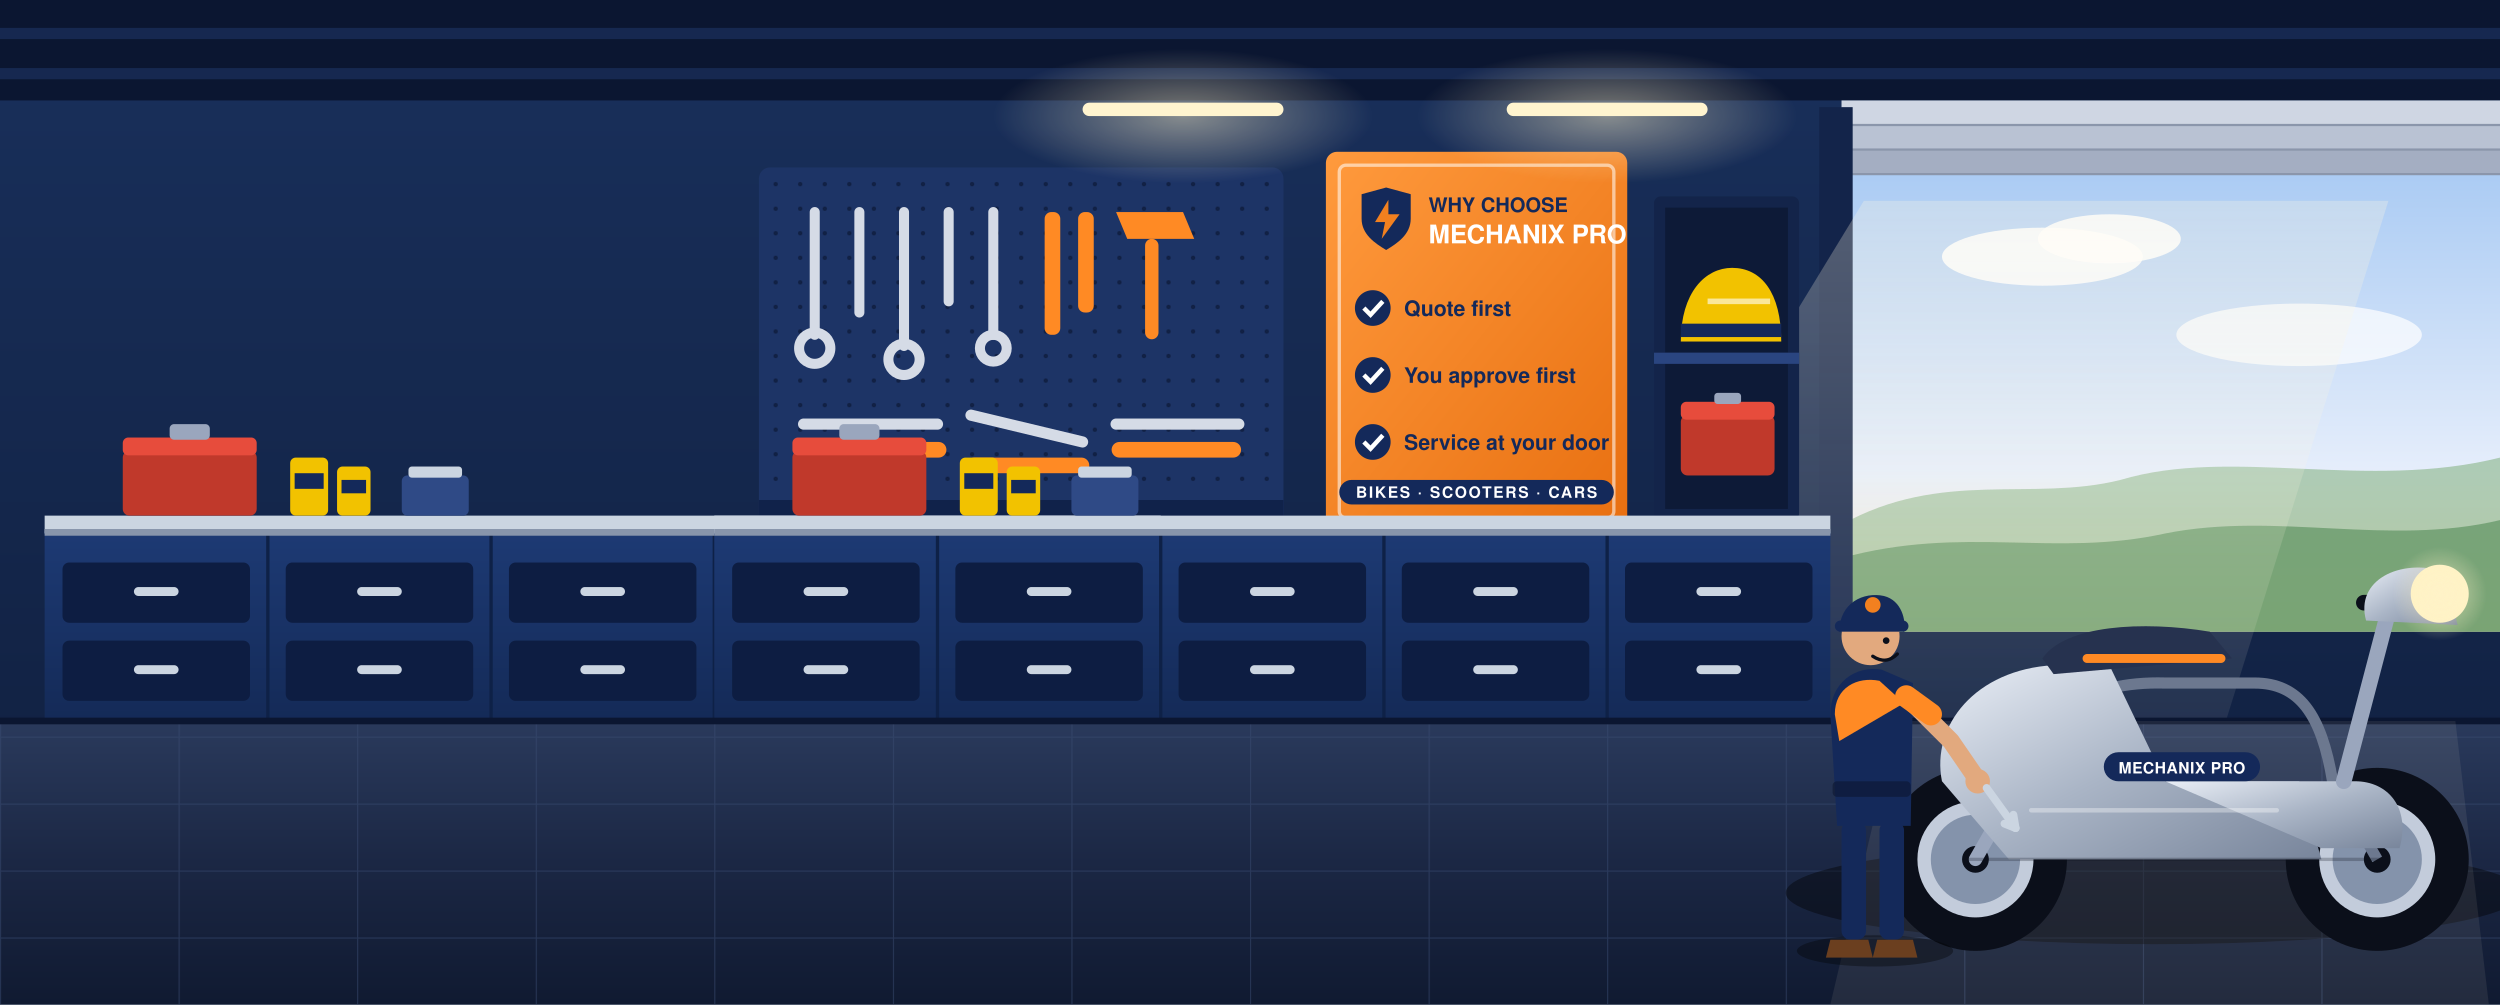
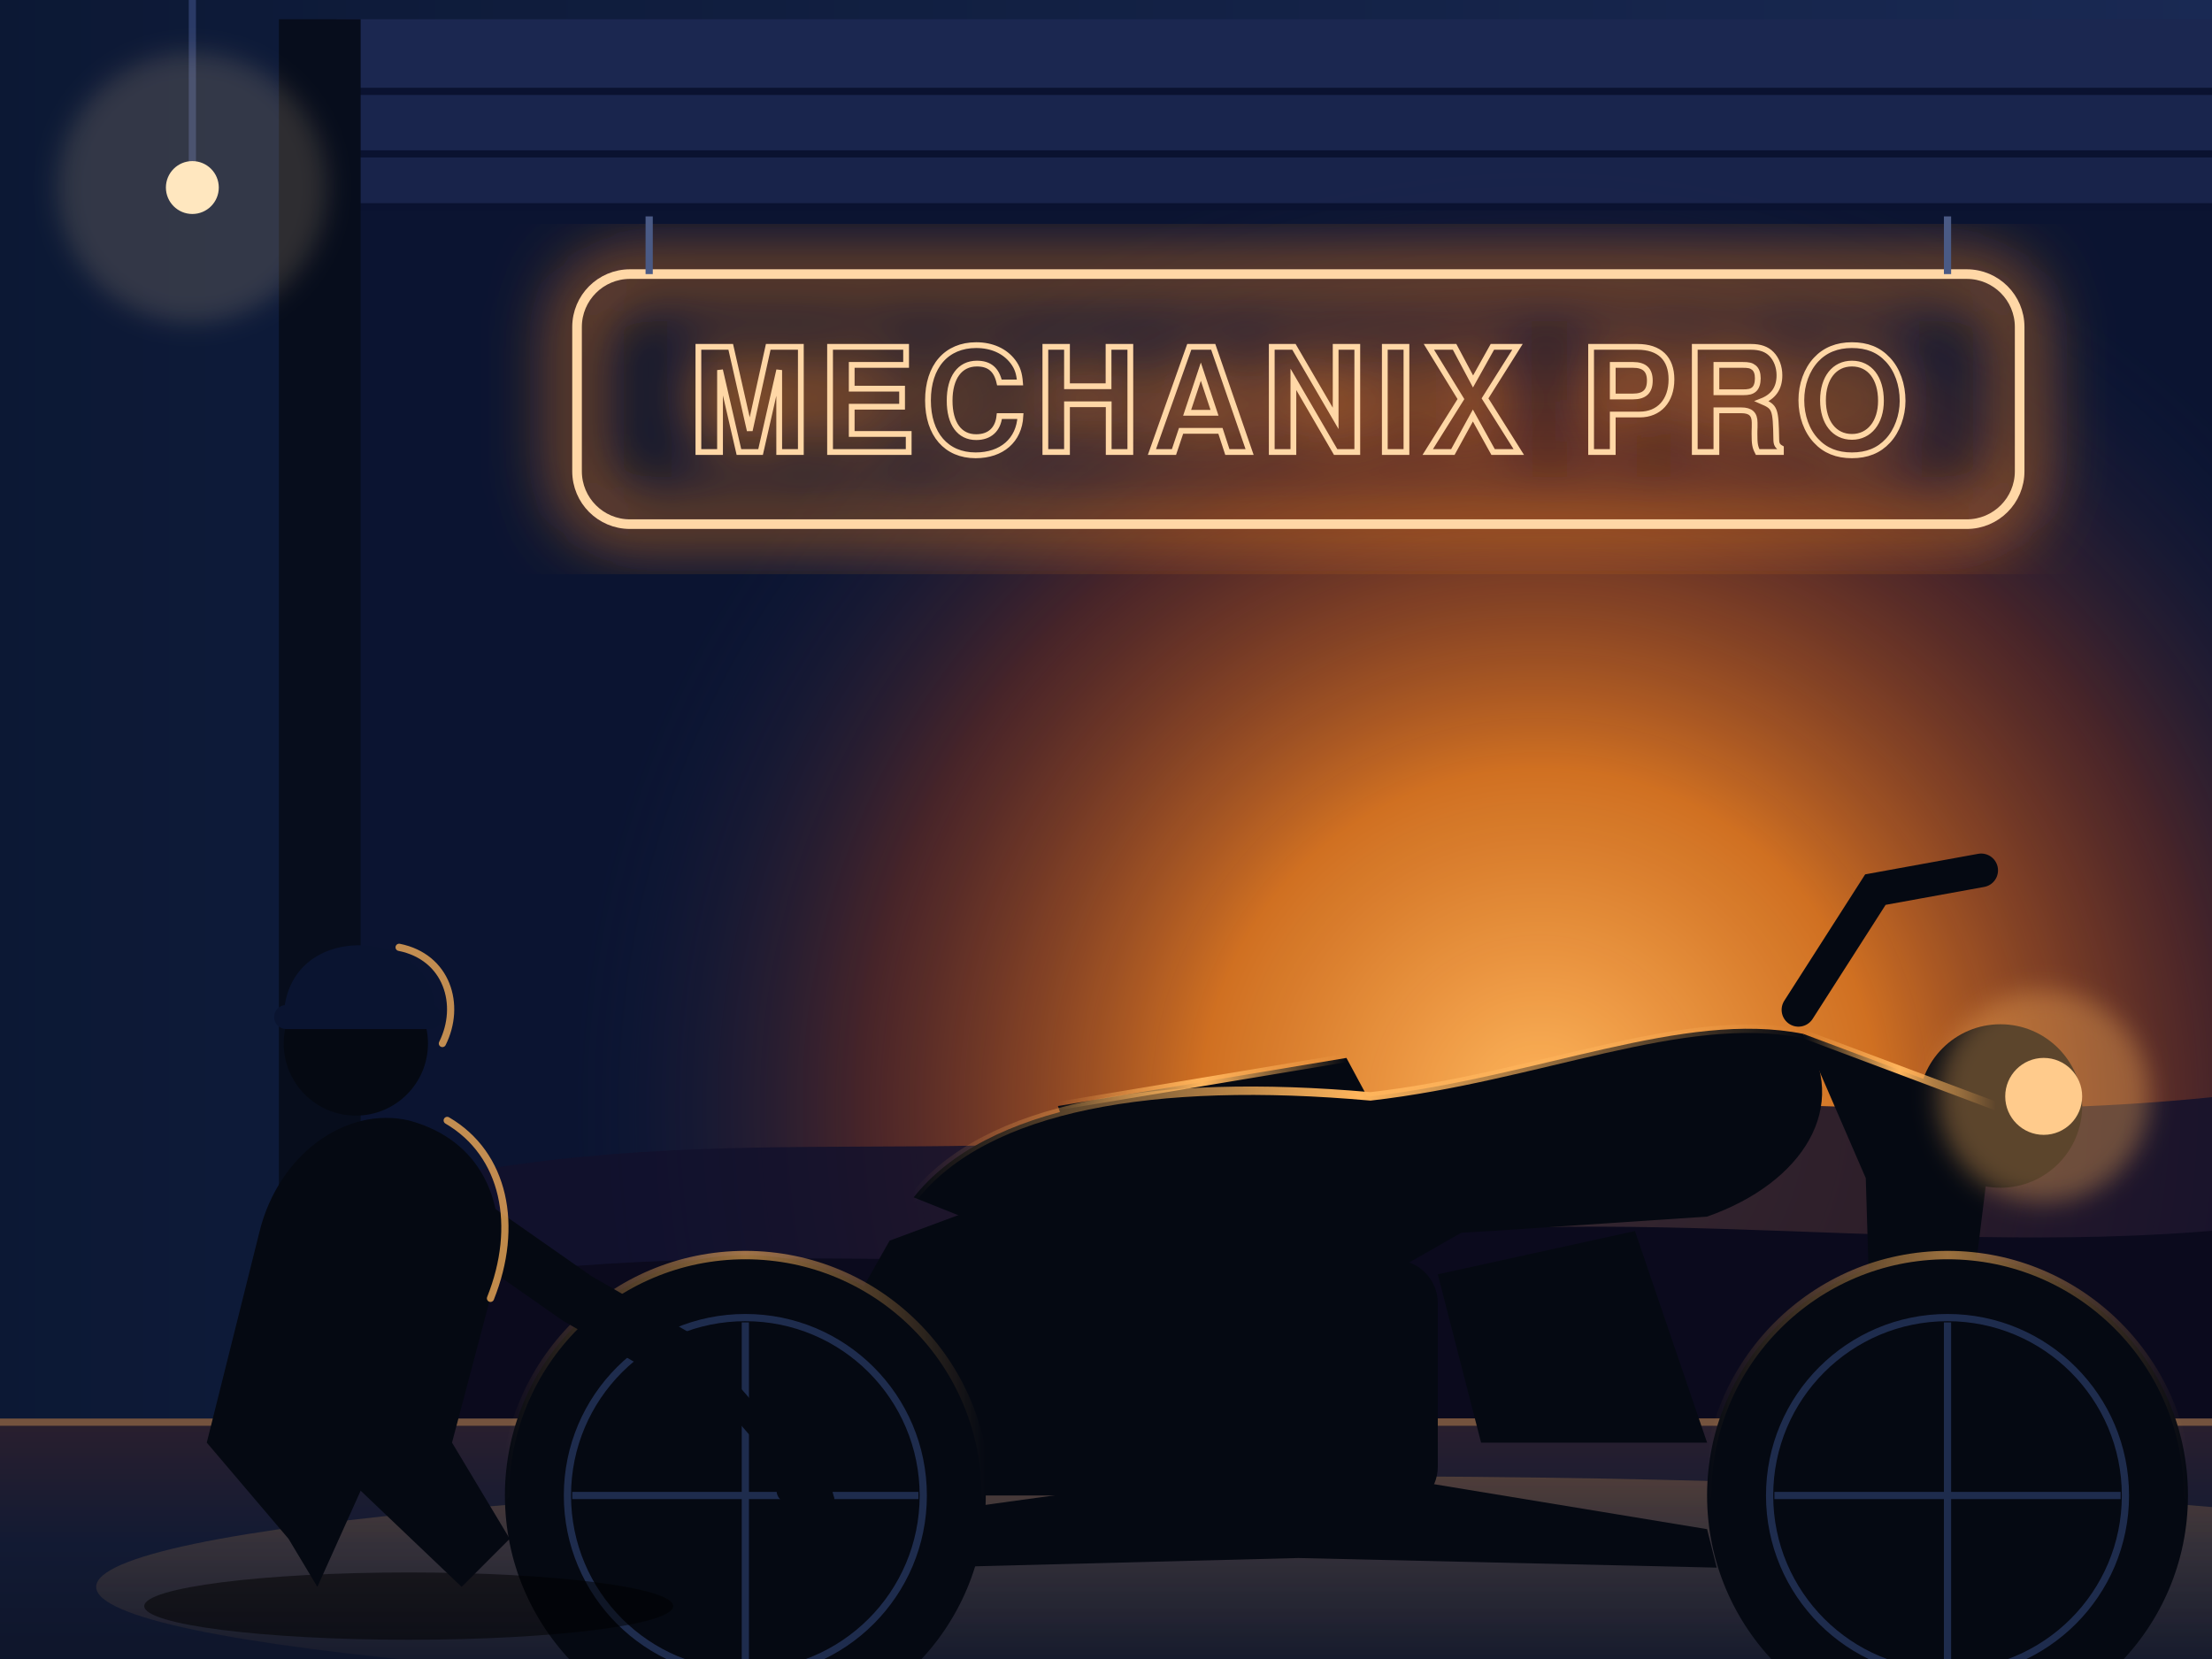
- <svg xmlns="http://www.w3.org/2000/svg" viewBox="-640 0 2240 900" width="2240" height="900" preserveAspectRatio="xMidYMid slice" role="img" aria-labelledby="t d">
+ <svg xmlns="http://www.w3.org/2000/svg" viewBox="620 100 920 690" width="920" height="690" preserveAspectRatio="xMidYMid meet" role="img" aria-labelledby="t d">
  <style>
- .lampg{animation:lamp 5s ease-in-out infinite}.shaft{animation:shaft 9s ease-in-out infinite}.dust{animation:dust 10s linear infinite;opacity:0}.d2{animation-delay:3s}.d3{animation-delay:6s}.d4{animation-delay:8s}
- @keyframes lamp{0%,100%{opacity:.85}50%{opacity:1}}
- @keyframes shaft{0%,100%{opacity:.5}50%{opacity:.8}}
- @keyframes dust{0%{opacity:0;transform:translate(0,0)}20%{opacity:.7}100%{opacity:0;transform:translate(30px,-90px)}}
- @media (prefers-reduced-motion:reduce){*{animation:none!important}.dust{opacity:0}}
+ .neon{animation:neon 6s linear infinite}
+ .sun{animation:sun 8s ease-in-out infinite;transform-origin:1260px 560px}
+ .bulb{animation:bulb 4s ease-in-out infinite}.b2{animation-delay:1.3s}.b3{animation-delay:2.6s}
+ .ember{animation:ember 7s linear infinite;opacity:0}.e2{animation-delay:1.4s}.e3{animation-delay:2.8s}.e4{animation-delay:4.2s}.e5{animation-delay:5.6s}
+ .arm{animation:arm 2.4s ease-in-out infinite;transform-origin:800px 598px}
+ .w1{animation:spin 14s linear infinite;transform-origin:930px 722px}.w2{animation:spin 14s linear infinite;transform-origin:1430px 722px}
+ @keyframes neon{0%,19%,21%,60%,62%,100%{opacity:1}20%,61%{opacity:.78}}
+ @keyframes sun{0%,100%{transform:scale(1);opacity:.95}50%{transform:scale(1.04);opacity:1}}
+ @keyframes bulb{0%,100%{opacity:.8}50%{opacity:1}}
+ @keyframes ember{0%{opacity:0;transform:translate(0,0)}12%{opacity:.9}100%{opacity:0;transform:translate(40px,-220px)}}
+ @keyframes arm{0%,100%{transform:rotate(-5deg)}50%{transform:rotate(7deg)}}
+ @keyframes spin{to{transform:rotate(360deg)}}
+ @media (prefers-reduced-motion:reduce){*{animation:none!important}.ember{opacity:0}}
</style>
  <defs>
-     <linearGradient id="wall" x1="0" y1="0" x2="0" y2="1">
-       <stop offset="0" stop-color="#19305c" />
-       <stop offset="1" stop-color="#0f1d3b" />
+     <linearGradient id="bg" x1="0" y1="0" x2="1" y2="0">
+       <stop offset="0" stop-color="#070d1c" />
+       <stop offset=".45" stop-color="#0d1a38" />
+       <stop offset="1" stop-color="#1a2a55" />
    </linearGradient>
+     <radialGradient id="dusk" cx=".5" cy=".5" r=".5">
+       <stop offset="0" stop-color="#ffb55c" />
+       <stop offset=".35" stop-color="#f2801f" stop-opacity=".85" />
+       <stop offset=".7" stop-color="#b8431a" stop-opacity=".35" />
+       <stop offset="1" stop-color="#14295a" stop-opacity="0" />
+     </radialGradient>
    <linearGradient id="floor" x1="0" y1="0" x2="0" y2="1">
-       <stop offset="0" stop-color="#2a3a5c" />
-       <stop offset=".5" stop-color="#1b2744" />
-       <stop offset="1" stop-color="#101a31" />
+       <stop offset="0" stop-color="#2a1f2e" />
+       <stop offset=".25" stop-color="#121a33" />
+       <stop offset="1" stop-color="#060b18" />
    </linearGradient>
-     <linearGradient id="sky" x1="0" y1="0" x2="0" y2="1">
-       <stop offset="0" stop-color="#9ec4f2" />
-       <stop offset=".7" stop-color="#e6eefb" />
-       <stop offset="1" stop-color="#fbe7c8" />
+     <linearGradient id="rim" x1="0" y1="0" x2="1" y2="0">
+       <stop offset="0" stop-color="#ffb55c" stop-opacity="0" />
+       <stop offset=".5" stop-color="#ffb55c" />
+       <stop offset="1" stop-color="#ffb55c" stop-opacity="0" />
    </linearGradient>
-     <linearGradient id="cab" x1="0" y1="0" x2="0" y2="1">
-       <stop offset="0" stop-color="#1d3a74" />
-       <stop offset="1" stop-color="#142a57" />
+     <linearGradient id="fade" x1="0" y1="0" x2="1" y2="0">
+       <stop offset="0" stop-color="#070d1c" stop-opacity=".95" />
+       <stop offset=".55" stop-color="#070d1c" stop-opacity=".25" />
+       <stop offset="1" stop-color="#070d1c" stop-opacity="0" />
    </linearGradient>
-     <linearGradient id="silver" x1="0" y1="0" x2="1" y2="1">
-       <stop offset="0" stop-color="#e9eef6" />
-       <stop offset=".5" stop-color="#aab5c6" />
-       <stop offset="1" stop-color="#78859b" />
+     <linearGradient id="refl" x1="0" y1="0" x2="0" y2="1">
+       <stop offset="0" stop-color="#ffb55c" stop-opacity=".35" />
+       <stop offset="1" stop-color="#ffb55c" stop-opacity="0" />
    </linearGradient>
-     <linearGradient id="orange" x1="0" y1="0" x2="1" y2="1">
-       <stop offset="0" stop-color="#ff9a3d" />
-       <stop offset="1" stop-color="#e86f10" />
-     </linearGradient>
-     <radialGradient id="glow" cx=".5" cy=".5" r=".5">
-       <stop offset="0" stop-color="#fff2c9" stop-opacity=".95" />
-       <stop offset="1" stop-color="#fff2c9" stop-opacity="0" />
-     </radialGradient>
-     <linearGradient id="beam" x1="0" y1="0" x2="0" y2="1">
-       <stop offset="0" stop-color="#fff7e0" stop-opacity=".55" />
-       <stop offset="1" stop-color="#fff7e0" stop-opacity="0" />
-     </linearGradient>
-     <pattern id="holes" width="22" height="22" patternUnits="userSpaceOnUse">
-       <circle cx="11" cy="11" r="2" fill="#0d1a37" opacity=".7" />
-     </pattern>
-     <pattern id="tile" width="160" height="60" patternUnits="userSpaceOnUse">
-       <path d="M0 0H160M0 0V60" stroke="#3a4b72" stroke-width="2" opacity=".5" fill="none" />
-     </pattern>
+     <filter id="blur" x="-20%" y="-20%" width="140%" height="140%">
+       <feGaussianBlur stdDeviation="14" />
+     </filter>
+     <filter id="blur2" x="-20%" y="-20%" width="140%" height="140%">
+       <feGaussianBlur stdDeviation="5" />
+     </filter>
  </defs>
-   <rect x="-640" width="2240" height="900" fill="url(#wall)" />
-   <rect x="-640" y="0" width="2240" height="90" fill="#0b1631" />
-   <g stroke="#162850" stroke-width="10">
-     <path d="M-640 30H1600M-640 66H1600" />
+   <rect x="0" y="0" width="1600" height="900" fill="url(#bg)" />
+   <g>
+     <rect x="760" y="130" width="840" height="560" fill="#0b1431" />
+     <circle class="sun" cx="1260" cy="560" r="400" fill="url(#dusk)" />
+     <path d="M760 600 C900 560 1020 590 1140 566 C1280 540 1420 580 1600 548 V690 H760Z" fill="#12102b" opacity=".85" />
+     <path d="M760 640 C920 608 1040 636 1180 616 C1320 598 1460 630 1600 604 V690 H760Z" fill="#0b0a1d" />
+     <g fill="#1b2750">
+       <rect x="760" y="108" width="840" height="30" />
+       <rect x="760" y="138" width="840" height="26" opacity=".9" />
+       <rect x="760" y="164" width="840" height="22" opacity=".8" />
+     </g>
+     <g stroke="#0a1230" stroke-width="3">
+       <path d="M760 138H1600M760 164H1600M760 186H1600" />
+     </g>
+     <rect x="736" y="108" width="34" height="582" fill="#070d1c" />
+   </g>
+   <g class="neon">
+     <g filter="url(#blur)" opacity=".85">
+       <rect x="860" y="214" width="600" height="104" rx="22" fill="none" stroke="#ff8a24" stroke-width="12" />
+       <text x="1160" y="288" font-family="Helvetica,Arial,sans-serif" font-size="60" font-weight="900" fill="#ff8a24" text-anchor="middle" letter-spacing="4">MECHANIX PRO</text>
+     </g>
+     <rect x="860" y="214" width="600" height="104" rx="22" fill="none" stroke="#ffd7a6" stroke-width="4" />
+     <text x="1160" y="288" font-family="Helvetica,Arial,sans-serif" font-size="60" font-weight="900" fill="none" stroke="#ffd7a6" stroke-width="2.4" text-anchor="middle" letter-spacing="4">MECHANIX PRO</text>
+     <path d="M890 214V190M1430 214V190" stroke="#4a5a85" stroke-width="3" />
  </g>
  <g>
-     <rect x="1010" y="96" width="590" height="470" fill="url(#sky)" />
-     <ellipse cx="1190" cy="230" rx="90" ry="26" fill="#fff" opacity=".85" />
-     <ellipse cx="1250" cy="214" rx="64" ry="22" fill="#fff" opacity=".85" />
-     <ellipse cx="1420" cy="300" rx="110" ry="28" fill="#fff" opacity=".7" />
-     <path d="M1010 470 C1100 420 1180 450 1260 430 C1360 400 1480 440 1600 410 V566 H1010Z" fill="#7fae7c" opacity=".55" />
-     <path d="M1010 500 C1120 470 1200 500 1300 478 C1400 458 1500 490 1600 466 V566 H1010Z" fill="#5f9462" opacity=".7" />
-     <g fill="#cfd6e3">
-       <rect x="1010" y="90" width="590" height="22" />
-       <rect x="1010" y="112" width="590" height="22" fill="#b9c2d3" />
-       <rect x="1010" y="134" width="590" height="22" fill="#a4aec2" />
+     <path d="M300 0V150M520 0V120M700 0V170" stroke="#2a3a66" stroke-width="3" />
+     <g class="bulb">
+       <circle cx="300" cy="158" r="62" fill="#ffd9a0" opacity=".18" filter="url(#blur2)" />
+       <circle cx="300" cy="158" r="12" fill="#ffe7bf" />
    </g>
-     <g stroke="#8b96ab" stroke-width="2">
-       <path d="M1010 112H1600M1010 134H1600M1010 156H1600" />
+     <g class="bulb b2">
+       <circle cx="520" cy="128" r="52" fill="#ffd9a0" opacity=".16" filter="url(#blur2)" />
+       <circle cx="520" cy="128" r="11" fill="#ffe7bf" />
    </g>
-     <rect x="990" y="96" width="30" height="470" fill="#13244a" />
-   </g>
-   <polygon class="shaft" points="1030,180 1500,180 1300,820 640,820" fill="url(#beam)" opacity=".5" />
-   <g>
-     <rect x="40" y="150" width="470" height="320" rx="10" fill="#1d3466" />
-     <rect x="40" y="150" width="470" height="320" rx="10" fill="url(#holes)" />
-     <g stroke="#d5dbe6" stroke-width="9" stroke-linecap="round" fill="none">
-       <path d="M90 190V300" />
-       <path d="M130 190V280" />
-       <path d="M170 190V310" />
-       <path d="M210 190V270" />
-       <path d="M250 190V300" />
-     </g>
-     <g fill="none" stroke="#d5dbe6" stroke-width="9">
-       <circle cx="90" cy="312" r="14" />
-       <circle cx="170" cy="322" r="14" />
-       <circle cx="250" cy="312" r="12" />
-     </g>
-     <g fill="#ff8a24">
-       <rect x="296" y="190" width="14" height="110" rx="6" />
-       <rect x="326" y="190" width="14" height="90" rx="6" />
-       <path d="M360 190 H420 L430 214 H370Z" />
-       <rect x="386" y="214" width="12" height="90" rx="6" />
-     </g>
-     <g stroke="#d5dbe6" stroke-width="10" stroke-linecap="round">
-       <path d="M80 380H200" />
-       <path d="M230 372L330 396" />
-       <path d="M360 380H470" />
-     </g>
-     <g fill="#ff8a24">
-       <rect x="76" y="396" width="132" height="14" rx="7" />
-       <rect x="226" y="410" width="110" height="14" rx="7" />
-       <rect x="356" y="396" width="116" height="14" rx="7" />
-     </g>
-     <rect x="40" y="448" width="470" height="22" fill="#10224a" />
-   </g>
-   <g>
-     <rect x="548" y="136" width="270" height="340" rx="10" fill="url(#orange)" />
-     <rect x="560" y="148" width="246" height="316" rx="6" fill="none" stroke="#fff" stroke-width="3" opacity=".55" />
-     <g transform="translate(580 168)">
-       <path d="M0 6 L22 0 L44 6 V28 C44 42 32 50 22 56 C12 50 0 42 0 28Z" fill="#14295A" />
-       <path d="M24 11 L12 31 H21 L18 46 L34 24 H24Z" fill="#F2801F" />
-     </g>
-     <text x="640" y="190" font-family="Helvetica,Arial,sans-serif" font-size="18" font-weight="800" fill="#14295A">WHY CHOOSE</text>
-     <text x="640" y="218" font-family="Helvetica,Arial,sans-serif" font-size="23" font-weight="900" fill="#fff">MECHANIX PRO</text>
-     <g font-family="Helvetica,Arial,sans-serif" font-weight="700" font-size="19" fill="#14295A">
-       <circle cx="590" cy="276" r="16" fill="#14295A" />
-       <path d="M582 276l6 6 11-12" fill="none" stroke="#fff" stroke-width="4" />
-       <text x="618" y="283">Quote first</text>
-       <circle cx="590" cy="336" r="16" fill="#14295A" />
-       <path d="M582 336l6 6 11-12" fill="none" stroke="#fff" stroke-width="4" />
-       <text x="618" y="343">You approve first</text>
-       <circle cx="590" cy="396" r="16" fill="#14295A" />
-       <path d="M582 396l6 6 11-12" fill="none" stroke="#fff" stroke-width="4" />
-       <text x="618" y="403">Service at your door</text>
-     </g>
-     <rect x="560" y="430" width="246" height="22" rx="11" fill="#14295A" />
-     <text x="683" y="446" font-family="Helvetica,Arial,sans-serif" font-size="14" font-weight="800" fill="#fff" text-anchor="middle" letter-spacing="1.5">BIKES · SCOOTERS · CARS</text>
-   </g>
-   <g>
-     <rect x="842" y="176" width="130" height="290" rx="6" fill="#13244a" />
-     <rect x="852" y="186" width="110" height="130" fill="#0d1a37" />
-     <rect x="852" y="326" width="110" height="130" fill="#0d1a37" />
-     <rect x="842" y="316" width="130" height="10" fill="#2a4580" />
-     <g>
-       <path d="M866 306 C866 262 888 240 912 240 C938 240 956 262 956 306Z" fill="#f2c200" />
-       <rect x="866" y="290" width="90" height="12" fill="#14295A" />
-       <path d="M890 270 H946" stroke="#fff" stroke-width="5" opacity=".6" />
-     </g>
-     <g>
-       <rect x="866" y="372" width="84" height="54" rx="6" fill="#c0392b" />
-       <rect x="866" y="360" width="84" height="16" rx="5" fill="#e74c3c" />
-       <rect x="896" y="352" width="24" height="10" rx="3" fill="#9aa6bd" />
+     <g class="bulb b3">
+       <circle cx="700" cy="178" r="56" fill="#ffd9a0" opacity=".16" filter="url(#blur2)" />
+       <circle cx="700" cy="178" r="11" fill="#ffe7bf" />
    </g>
  </g>
-   <g class="lampg">
-     <ellipse cx="420" cy="104" rx="170" ry="60" fill="url(#glow)" opacity=".5" />
-     <rect x="330" y="92" width="180" height="12" rx="6" fill="#fff4cf" />
-     <ellipse cx="800" cy="104" rx="170" ry="60" fill="url(#glow)" opacity=".5" />
-     <rect x="710" y="92" width="180" height="12" rx="6" fill="#fff4cf" />
+   <rect y="690" width="1600" height="210" fill="url(#floor)" />
+   <rect y="690" width="1600" height="3" fill="#ffb55c" opacity=".35" />
+   <ellipse cx="1180" cy="760" rx="520" ry="46" fill="url(#refl)" opacity=".6" />
+   <g fill="#050912" stroke="none">
+     <g class="w1">
+       <circle cx="930" cy="722" r="100" />
+     </g>
+     <g class="w2">
+       <circle cx="1430" cy="722" r="100" />
+     </g>
+     <path d="M930 722 L990 616 L1060 590 L1240 566 L1250 600 L1180 640 L1130 722Z" />
+     <path d="M1000 598 C1030 560 1100 548 1190 556 C1260 548 1320 520 1370 530 C1390 560 1370 592 1330 606 L1240 612 L1060 622Z" />
+     <path d="M1060 560 L1180 540 L1194 566 L1070 590Z" />
+     <rect x="1068" y="624" width="150" height="104" rx="18" />
+     <path d="M1218 630 L1300 612 L1330 700 L1236 700Z" />
+     <path d="M1370 530 L1450 560 L1430 722 L1400 722 L1396 590Z" />
+     <circle cx="1452" cy="560" r="34" />
+     <path d="M1368 520 L1400 470 L1444 462" stroke="#050912" stroke-width="14" fill="none" stroke-linecap="round" />
+     <path d="M1000 730 L1160 708 L1330 736 L1334 752 L1160 748 L1004 752Z" />
  </g>
-   <use href="#cabs" x="-600" />
-   <g id="cabs">
-     <rect x="0" y="476" width="1000" height="170" fill="url(#cab)" />
-     <g stroke="#0e2147" stroke-width="3">
-       <path d="M200 476V646M400 476V646M600 476V646M800 476V646" />
+   <g fill="none" stroke="#2a3a66" stroke-width="3" opacity=".7">
+     <circle cx="930" cy="722" r="74" />
+     <circle cx="1430" cy="722" r="74" />
+     <g class="w1">
+       <path d="M930 650V794M858 722H1002" />
    </g>
-     <g fill="#0d1d42">
-       <rect x="16" y="504" width="168" height="54" rx="6" />
-       <rect x="16" y="574" width="168" height="54" rx="6" />
-       <rect x="216" y="504" width="168" height="54" rx="6" />
-       <rect x="216" y="574" width="168" height="54" rx="6" />
-       <rect x="416" y="504" width="168" height="54" rx="6" />
-       <rect x="416" y="574" width="168" height="54" rx="6" />
-       <rect x="616" y="504" width="168" height="54" rx="6" />
-       <rect x="616" y="574" width="168" height="54" rx="6" />
-       <rect x="816" y="504" width="168" height="54" rx="6" />
-       <rect x="816" y="574" width="168" height="54" rx="6" />
-     </g>
-     <g fill="#cbd5e1">
-       <rect x="80" y="526" width="40" height="8" rx="4" />
-       <rect x="80" y="596" width="40" height="8" rx="4" />
-       <rect x="280" y="526" width="40" height="8" rx="4" />
-       <rect x="280" y="596" width="40" height="8" rx="4" />
-       <rect x="480" y="526" width="40" height="8" rx="4" />
-       <rect x="480" y="596" width="40" height="8" rx="4" />
-       <rect x="680" y="526" width="40" height="8" rx="4" />
-       <rect x="680" y="596" width="40" height="8" rx="4" />
-       <rect x="880" y="526" width="40" height="8" rx="4" />
-       <rect x="880" y="596" width="40" height="8" rx="4" />
-     </g>
-     <rect x="0" y="462" width="1000" height="16" fill="#cbd5e1" />
-     <rect x="0" y="474" width="1000" height="6" fill="#8895ab" />
-     <g>
-       <rect x="70" y="404" width="120" height="58" rx="6" fill="#c0392b" />
-       <rect x="70" y="392" width="120" height="16" rx="5" fill="#e74c3c" />
-       <rect x="112" y="380" width="36" height="14" rx="4" fill="#9aa6bd" />
-       <g fill="#f2c200">
-         <rect x="220" y="410" width="34" height="52" rx="5" />
-         <rect x="262" y="418" width="30" height="44" rx="5" />
-       </g>
-       <g fill="#14295A">
-         <rect x="224" y="424" width="26" height="14" />
-         <rect x="266" y="430" width="22" height="12" />
-       </g>
-       <rect x="320" y="426" width="60" height="36" rx="5" fill="#2f4a86" />
-       <rect x="326" y="418" width="48" height="10" rx="3" fill="#cbd5e1" />
+     <g class="w2">
+       <path d="M1430 650V794M1358 722H1502" />
    </g>
  </g>
-   <rect x="-640" y="646" width="2240" height="254" fill="url(#floor)" />
-   <rect x="-640" y="646" width="2240" height="254" fill="url(#tile)" />
-   <path d="M-640 646H1600" stroke="#0b1631" stroke-width="6" />
-   <ellipse cx="1290" cy="800" rx="330" ry="46" fill="#000" opacity=".4" />
-   <polygon points="1060,646 1560,646 1590,900 1000,900" fill="#fff6dc" opacity=".08" />
+   <g fill="none" stroke="url(#rim)" stroke-width="3.5" stroke-linecap="round">
+     <path d="M1000 598 C1030 560 1100 548 1190 556 C1260 548 1320 520 1370 530" />
+     <path d="M1060 560 L1180 540" />
+     <path d="M1370 530 L1450 560" />
+     <path d="M830 722 A100 100 0 0 1 1030 722" opacity=".6" />
+     <path d="M1330 722 A100 100 0 0 1 1530 722" opacity=".6" />
+   </g>
+   <circle cx="1470" cy="556" r="16" fill="#ffd7a6" />
+   <circle cx="1470" cy="556" r="44" fill="#ffb55c" opacity=".35" filter="url(#blur2)" />
  <g>
-     <g>
-       <circle cx="1130" cy="770" r="82" fill="#0b0f1a" />
-       <circle cx="1130" cy="770" r="52" fill="#c3ccdb" />
-       <circle cx="1130" cy="770" r="40" fill="#8493ab" />
-       <circle cx="1130" cy="770" r="12" fill="#0b0f1a" />
+     <ellipse cx="790" cy="768" rx="110" ry="14" fill="#000" opacity=".5" />
+     <g fill="#050912">
+       <path d="M740 740 L706 700 L728 612 C736 580 764 560 790 566 C820 574 832 600 826 632 L808 700 L832 740 L812 760 L770 720 L752 760Z" />
+       <circle cx="768" cy="534" r="30" />
+       <path d="M738 524 C738 500 758 490 778 494 C796 498 804 514 800 528 C786 520 760 518 738 524Z" fill="#0a1430" />
+       <rect x="734" y="518" width="70" height="10" rx="5" fill="#0a1430" />
    </g>
-     <g>
-       <circle cx="1490" cy="770" r="82" fill="#0b0f1a" />
-       <circle cx="1490" cy="770" r="52" fill="#c3ccdb" />
-       <circle cx="1490" cy="770" r="40" fill="#8493ab" />
-       <circle cx="1490" cy="770" r="12" fill="#0b0f1a" />
+     <g class="arm">
+       <path d="M800 598 L860 640 L912 670" fill="none" stroke="#050912" stroke-width="22" stroke-linecap="round" stroke-linejoin="round" />
+       <circle cx="914" cy="672" r="13" fill="#050912" />
+       <g stroke="#050912" stroke-width="10" stroke-linecap="round" fill="none">
+         <path d="M922 678 L962 724" />
+         <path d="M962 724 l-14 -4 m14 4 l-4 -16" />
+       </g>
    </g>
-     <path d="M1130 770 L1170 700" stroke="#9aa6bd" stroke-width="12" stroke-linecap="round" />
-     <path d="M1170 700 C1180 640 1230 610 1300 612 L1380 612 C1420 612 1440 640 1450 700 L1490 770" fill="none" stroke="#6c788f" stroke-width="10" />
-     <path d="M1100 700 C1090 650 1130 600 1200 596 L1250 596 L1300 700 L1420 700 L1440 770 L1160 770Z" fill="url(#silver)" />
-     <path d="M1300 700 L1470 700 C1500 700 1520 724 1510 760 L1440 760Z" fill="url(#silver)" />
-     <path d="M1190 590 C1210 560 1280 556 1340 566 L1360 590 L1200 604Z" fill="#26324f" />
-     <path d="M1230 590 H1350" stroke="#ff8a24" stroke-width="8" stroke-linecap="round" />
-     <path d="M1460 700 L1500 548" stroke="#9aa6bd" stroke-width="14" stroke-linecap="round" />
-     <path d="M1478 540 H1536" stroke="#0b0f1a" stroke-width="14" stroke-linecap="round" />
-     <path d="M1480 556 C1470 520 1510 500 1550 512 L1562 560Z" fill="url(#silver)" />
-     <circle cx="1546" cy="532" r="26" fill="#fff3c4" />
-     <circle cx="1546" cy="532" r="42" fill="url(#glow)" opacity=".7" />
-     <path d="M1120 770 H1500" stroke="#0b0f1a" stroke-width="3" opacity=".25" />
-     <path d="M1180 726 H1400" stroke="#fff" stroke-width="4" opacity=".35" stroke-linecap="round" />
-     <g>
-       <rect x="1245" y="674" width="140" height="26" rx="13" fill="#14295A" />
-       <text x="1315" y="693" font-family="Helvetica,Arial,sans-serif" font-size="14" font-weight="800" fill="#fff" text-anchor="middle" letter-spacing=".5">MECHANIX PRO</text>
+     <g fill="none" stroke="#ffb55c" stroke-width="3" stroke-linecap="round" opacity=".75">
+       <path d="M806 566 C830 580 836 610 824 640" />
+       <path d="M786 494 C806 498 812 518 804 534" />
    </g>
  </g>
-   <g>
-     <ellipse cx="1040" cy="852" rx="70" ry="14" fill="#000" opacity=".35" />
-     <path d="M1000 640 C1000 612 1022 596 1046 600 L1074 612 L1072 740 H1006Z" fill="#14295A" />
-     <path d="M1004 640 C1004 616 1024 606 1044 610 L1066 630 L1008 664Z" fill="#ff8a24" />
-     <rect x="1010" y="736" width="22" height="106" rx="8" fill="#14295A" />
-     <rect x="1044" y="736" width="22" height="106" rx="8" fill="#14295A" />
-     <path d="M1000 842 H1034 L1038 858 H996Z" fill="#6b3f1f" />
-     <path d="M1042 842 H1074 L1078 858 H1038Z" fill="#6b3f1f" />
-     <path d="M1068 624 L1108 664 L1130 696" fill="none" stroke="#e2a97e" stroke-width="16" stroke-linecap="round" stroke-linejoin="round" />
-     <path d="M1068 624 L1090 640" stroke="#ff8a24" stroke-width="20" stroke-linecap="round" />
-     <circle cx="1132" cy="700" r="11" fill="#e2a97e" />
-     <g stroke="#cbd5e1" stroke-width="7" stroke-linecap="round" fill="none">
-       <path d="M1140 706 L1166 742" />
-       <path d="M1166 742 l-10 -4 m10 4 l-2 -12" />
-     </g>
-     <circle cx="1036" cy="570" r="26" fill="#e2a97e" />
-     <path d="M1008 566 C1008 540 1030 530 1048 534 C1064 538 1068 556 1066 566 C1050 556 1030 556 1008 566Z" fill="#14295A" />
-     <rect x="1004" y="556" width="66" height="10" rx="5" fill="#14295A" />
-     <circle cx="1038" cy="542" r="7" fill="#F2801F" />
-     <circle cx="1050" cy="574" r="3" fill="#0b0f1a" />
-     <path d="M1038 588 Q1050 596 1060 586" fill="none" stroke="#0b0f1a" stroke-width="3" stroke-linecap="round" />
-     <rect x="1002" y="700" width="70" height="14" rx="4" fill="#0b1631" opacity=".6" />
-   </g>
-   <g fill="#fff">
-     <circle class="dust" cx="1200" cy="600" r="3" />
-     <circle class="dust d2" cx="1340" cy="640" r="2.5" />
-     <circle class="dust d3" cx="1100" cy="560" r="2.5" />
-     <circle class="dust d4" cx="1420" cy="560" r="3" />
+   <g fill="#ffb55c">
+     <circle class="ember" cx="930" cy="742" r="3.5" />
+     <circle class="ember e2" cx="900" cy="750" r="3" />
+     <circle class="ember e3" cx="960" cy="746" r="2.6" />
+     <circle class="ember e4" cx="1180" cy="700" r="3" />
+     <circle class="ember e5" cx="1380" cy="690" r="3.2" />
  </g>
</svg>
